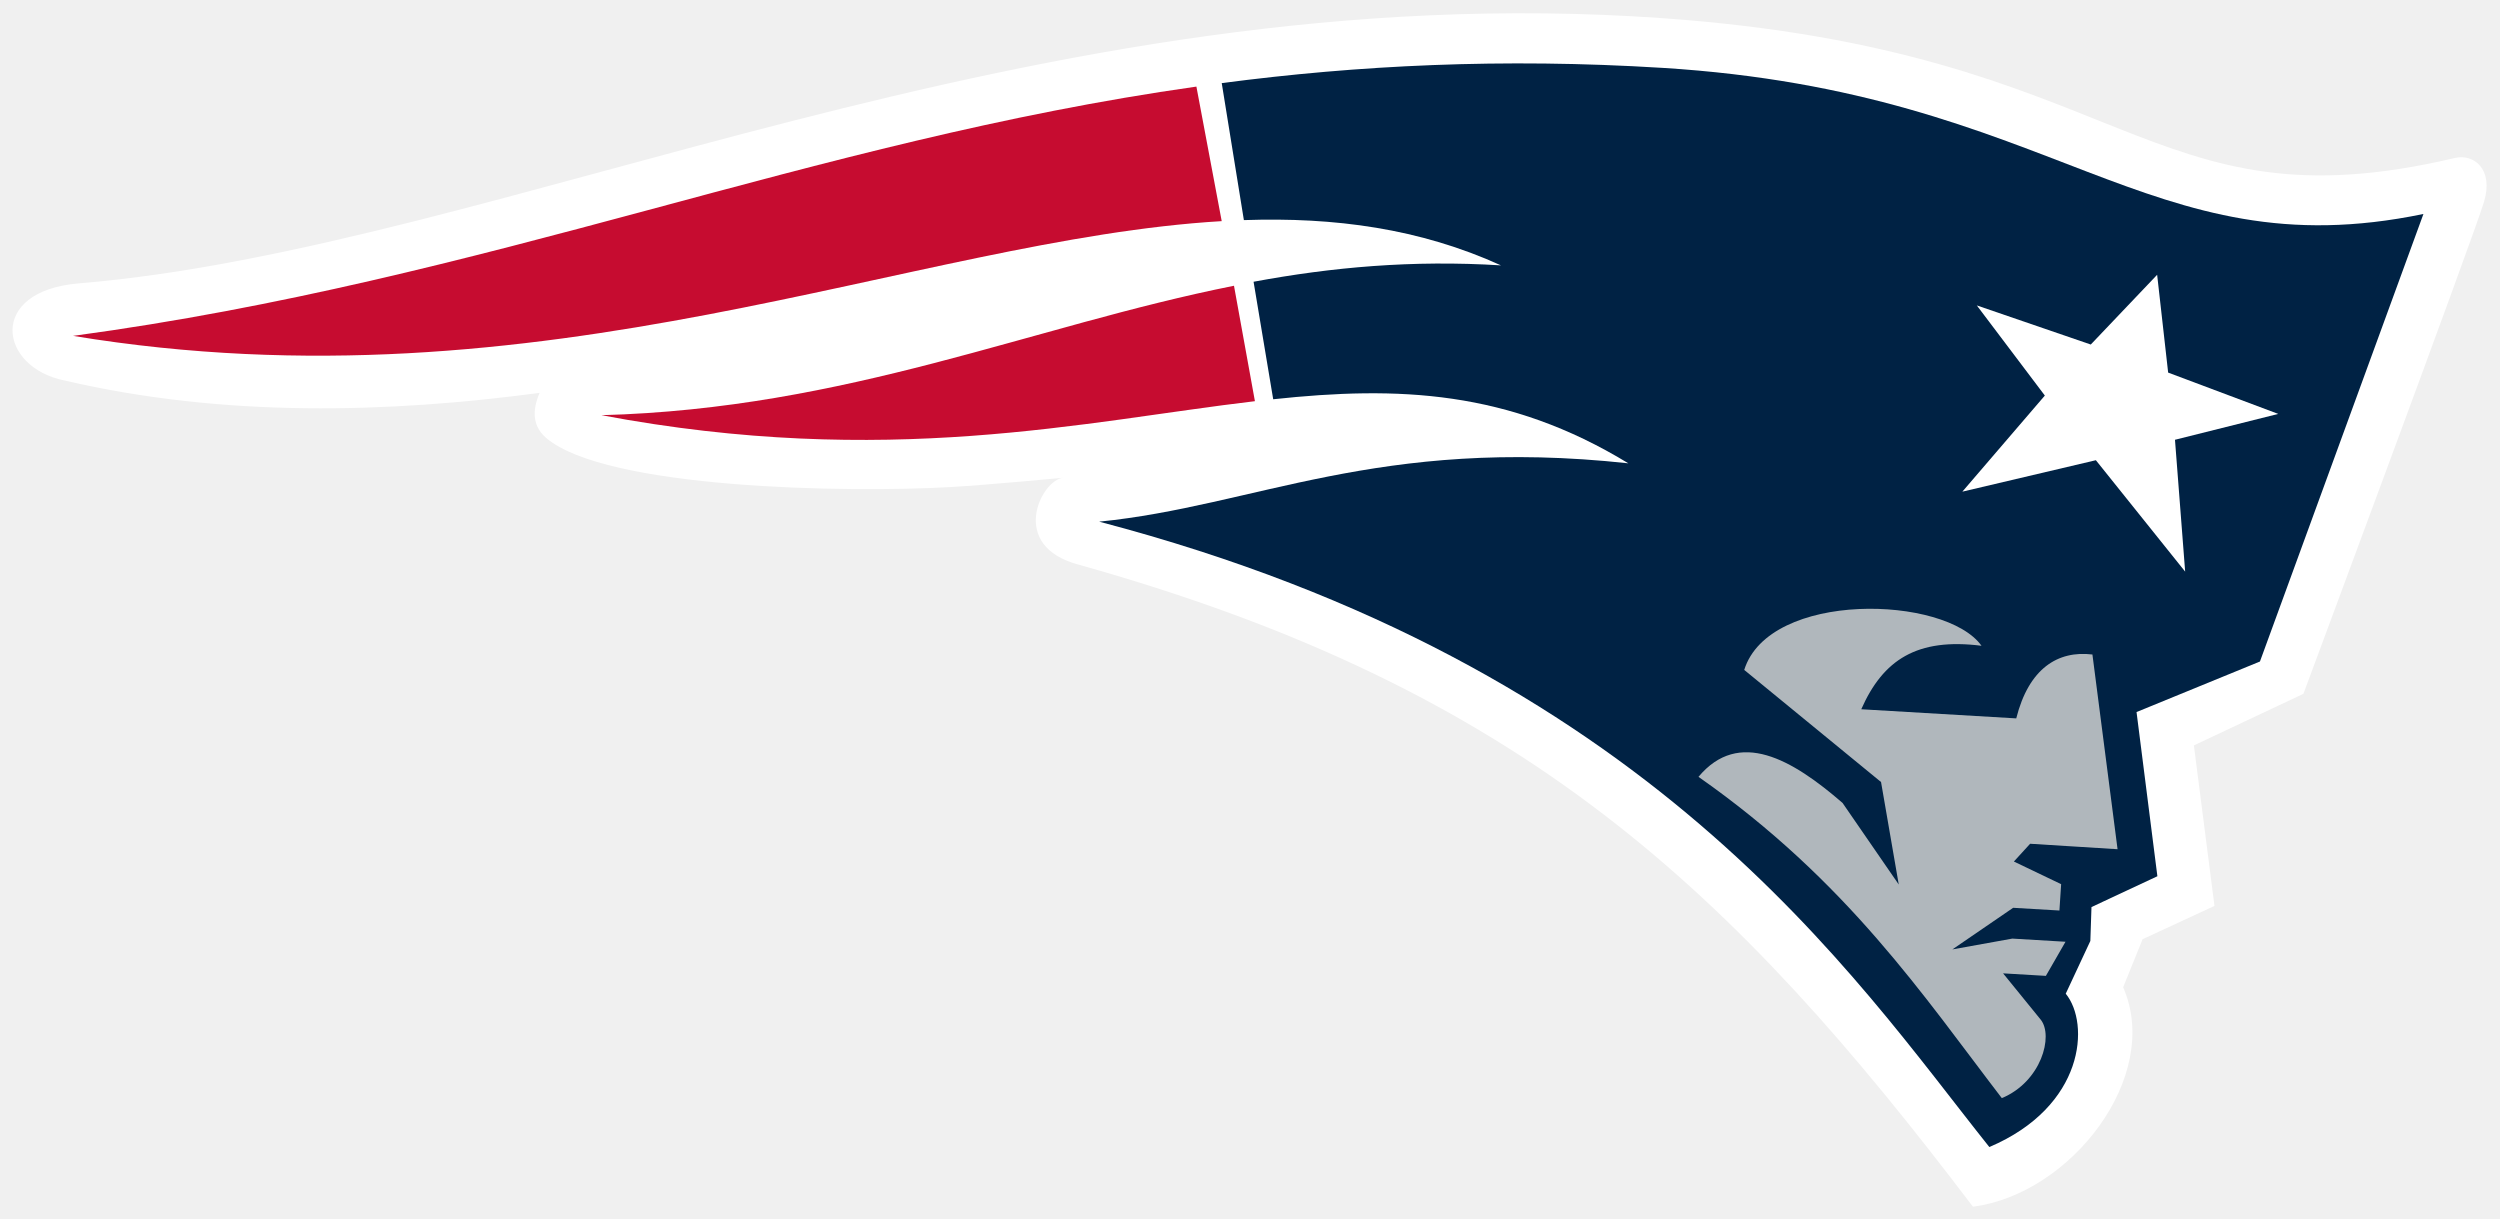
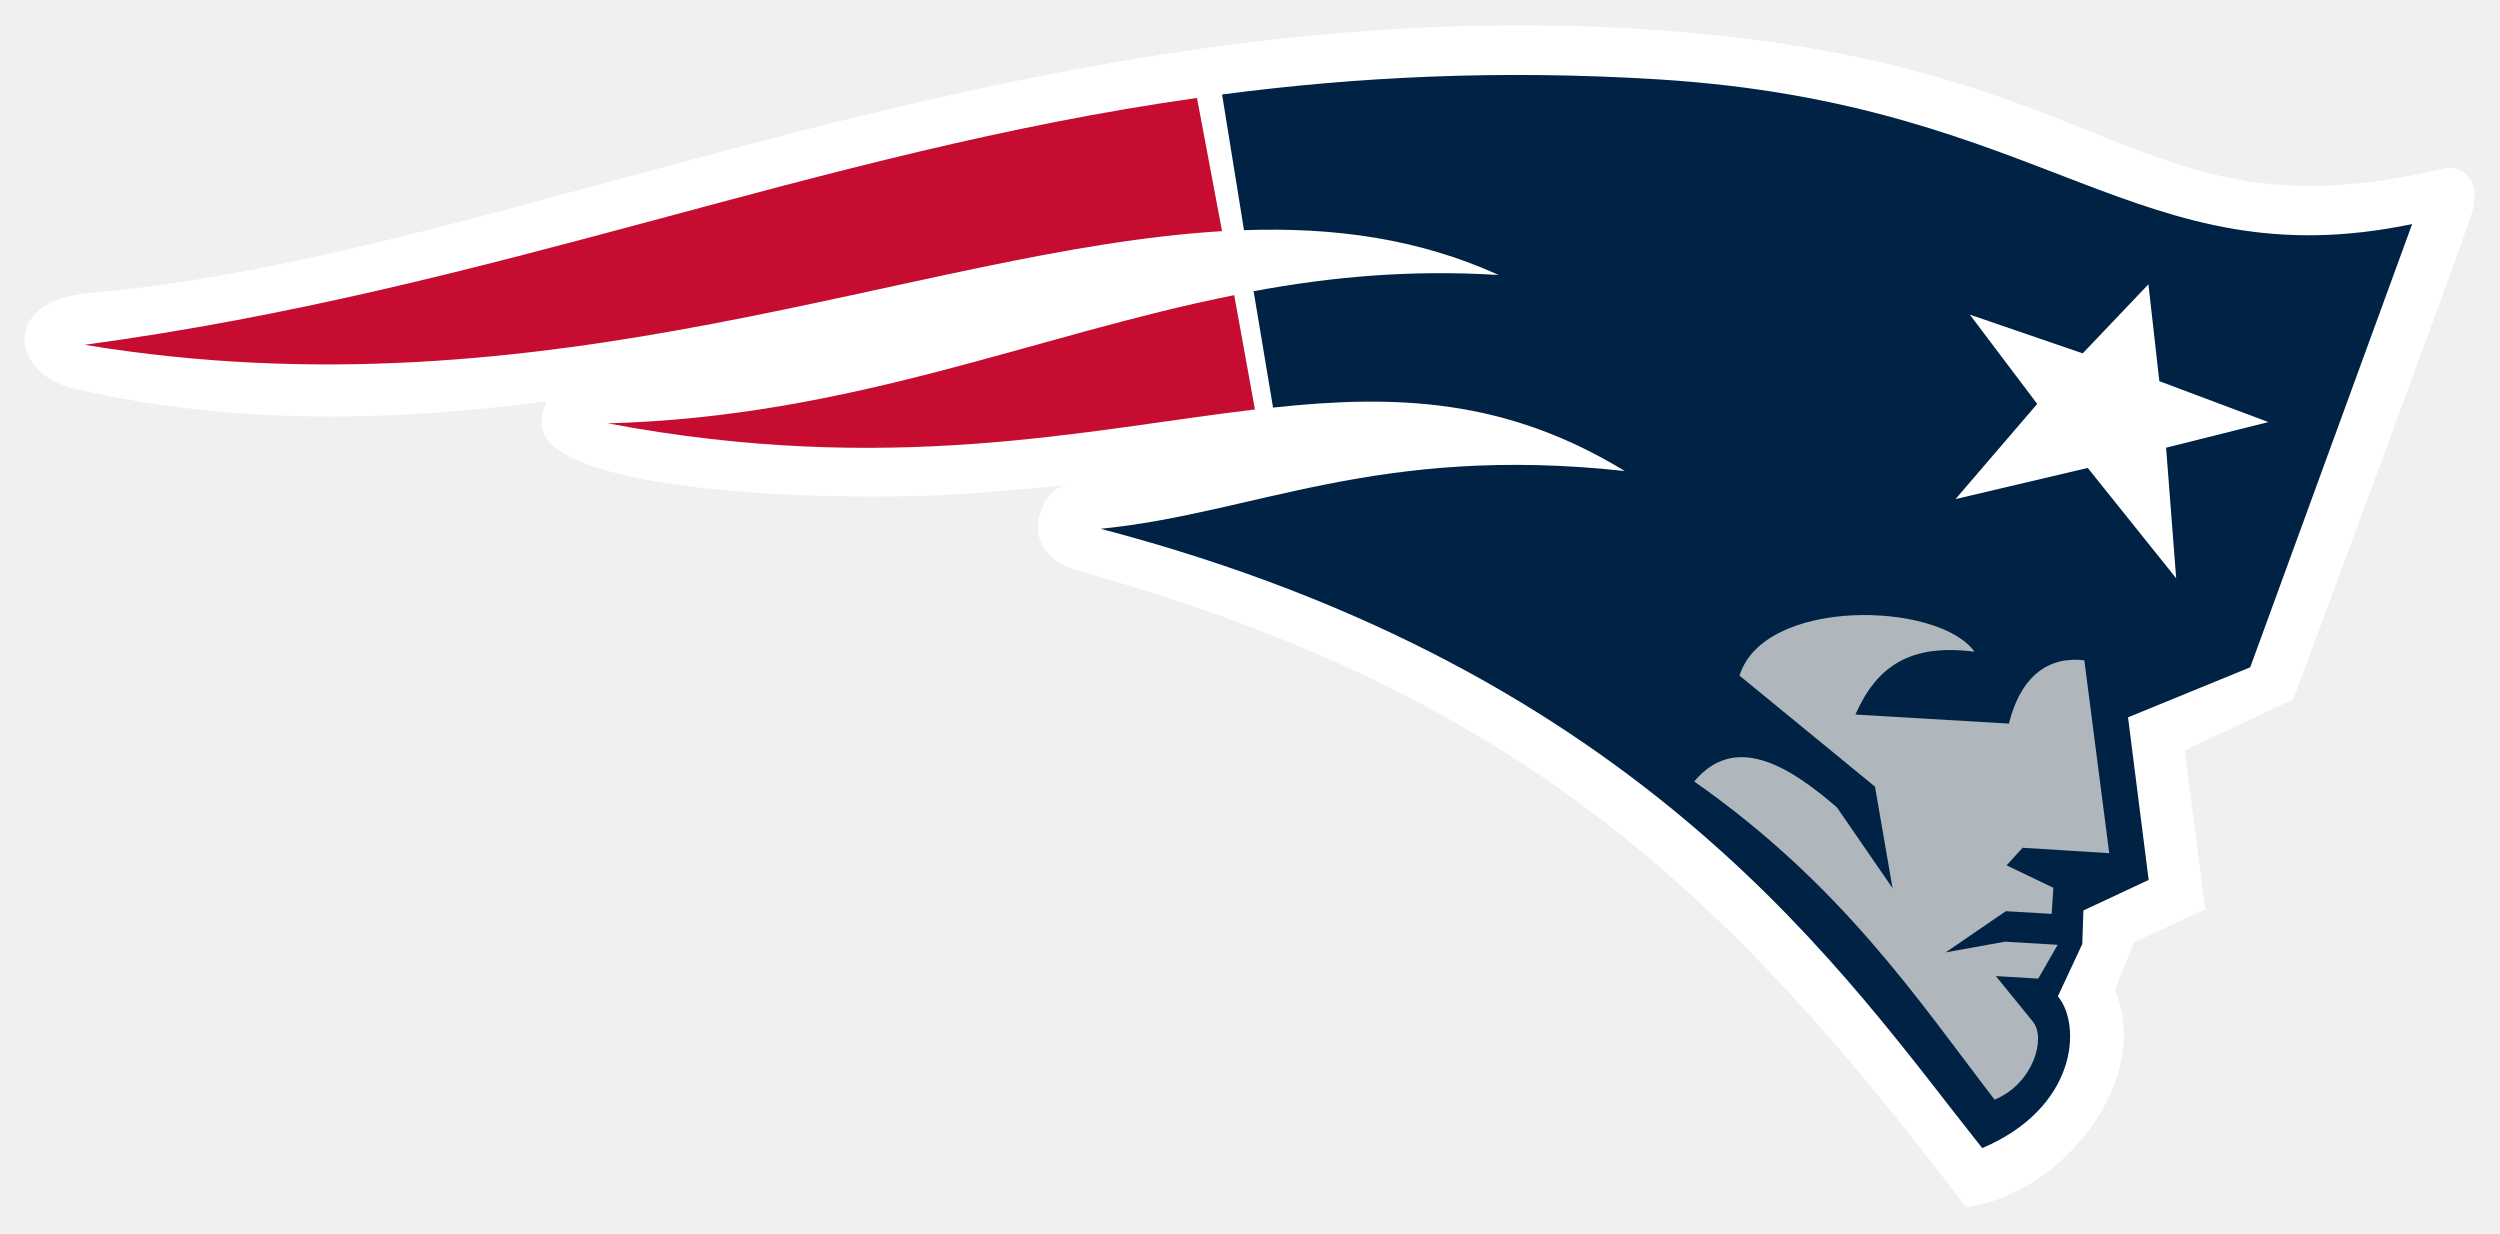
- <svg xmlns="http://www.w3.org/2000/svg" height="94.075" viewBox="0 0 193.091 94.075" width="193.09">
+ <svg xmlns="http://www.w3.org/2000/svg" viewBox="-0.95 -0.95 194.98 96.18" width="194.98" height="96.18">
  <g transform="matrix(1.25 0 0 -1.25 -286.64 543.05)">
    <g>
      <path d="m381 424.68c-19.236-4.543-20.077 6.598-49.007 8.64-38.941 2.75-71.664-14.216-97.815-16.39-5.681-0.472-4.944-5.201-0.862-6.003 9.856-2.3 20.027-2.008 29.336-0.76-0.313-0.75-0.627-1.906 0.413-2.792 3.687-3.134 18.508-3.402 25.014-3.028 2.209 0.126 6.925 0.572 6.925 0.572-1.345-0.128-3.446-4.226 0.997-5.38 27.462-7.689 40.383-20.105 55.216-39.659 6.027 0.77 11.703 8.023 9.283 13.559l1.202 2.971 4.44 2.056-1.272 9.917 6.768 3.188s10.541 28.329 11.158 30.392c0.617 2.063-0.66 2.985-1.797 2.716" fill="#fff" />
      <path d="m307.98 409.77c7.718 0.829 14.526 0.566 21.946-3.958-15.476 1.679-23.053-2.644-32.699-3.605 34.077-8.942 46.554-28.051 55.004-38.641 5.907 2.51 6.226 7.642 4.721 9.474l1.521 3.26 0.07 2.094 4.072 1.904-1.288 10.145 7.625 3.123 10.102 27.653c-17.116-3.551-22.661 7.517-47.013 9.027-9.919 0.616-18.853 0.16-27.239-0.941l1.368-8.465c5.605 0.193 10.88-0.519 15.887-2.797-5.504 0.341-10.456-0.115-15.288-1.012l1.213-7.262" fill="#024" />
      <path d="m92.408 6.688c-29.967 4.245-54.536 14.904-86.764 19.254 36.362 5.995 64.919-7.456 88.719-8.862l-1.955-10.392zm2.903 15.382c-15.648 3.124-29.863 9.482-48.856 9.998 22.034 4.153 37.308 0.47 50.473-1.082l-1.617-8.916z" transform="matrix(.8 0 0 -.8 229.31 434.44)" fill="#c60c30" />
      <path d="m334.26 386.44c9.211-6.45 13.942-13.597 18.742-19.852 2.441 1.015 3.208 3.848 2.404 4.849l-2.325 2.861 2.644-0.156 1.213 2.108-3.287 0.195-3.703-0.668 3.755 2.571 2.859-0.168 0.106 1.628-2.92 1.399 1.004 1.098 5.402-0.337-1.553 12.031c-2.135 0.26-3.931-0.859-4.707-3.947l-9.576 0.564c1.347 3.055 3.446 4.429 7.43 3.922-2.235 3.13-13.124 3.42-14.662-1.491l8.454-6.928 1.094-6.332-3.473 5.041c-3.123 2.704-6.403 4.599-8.901 1.613" fill="#b0b7bc" />
      <path d="m362.6 417.46 0.68-6.042 6.802-2.553-6.38-1.598 0.629-8.147-5.517 6.884-8.25-1.943 5.097 5.938-4.204 5.57 7.042-2.417 4.1 4.309" fill="#fff" />
    </g>
  </g>
</svg>
